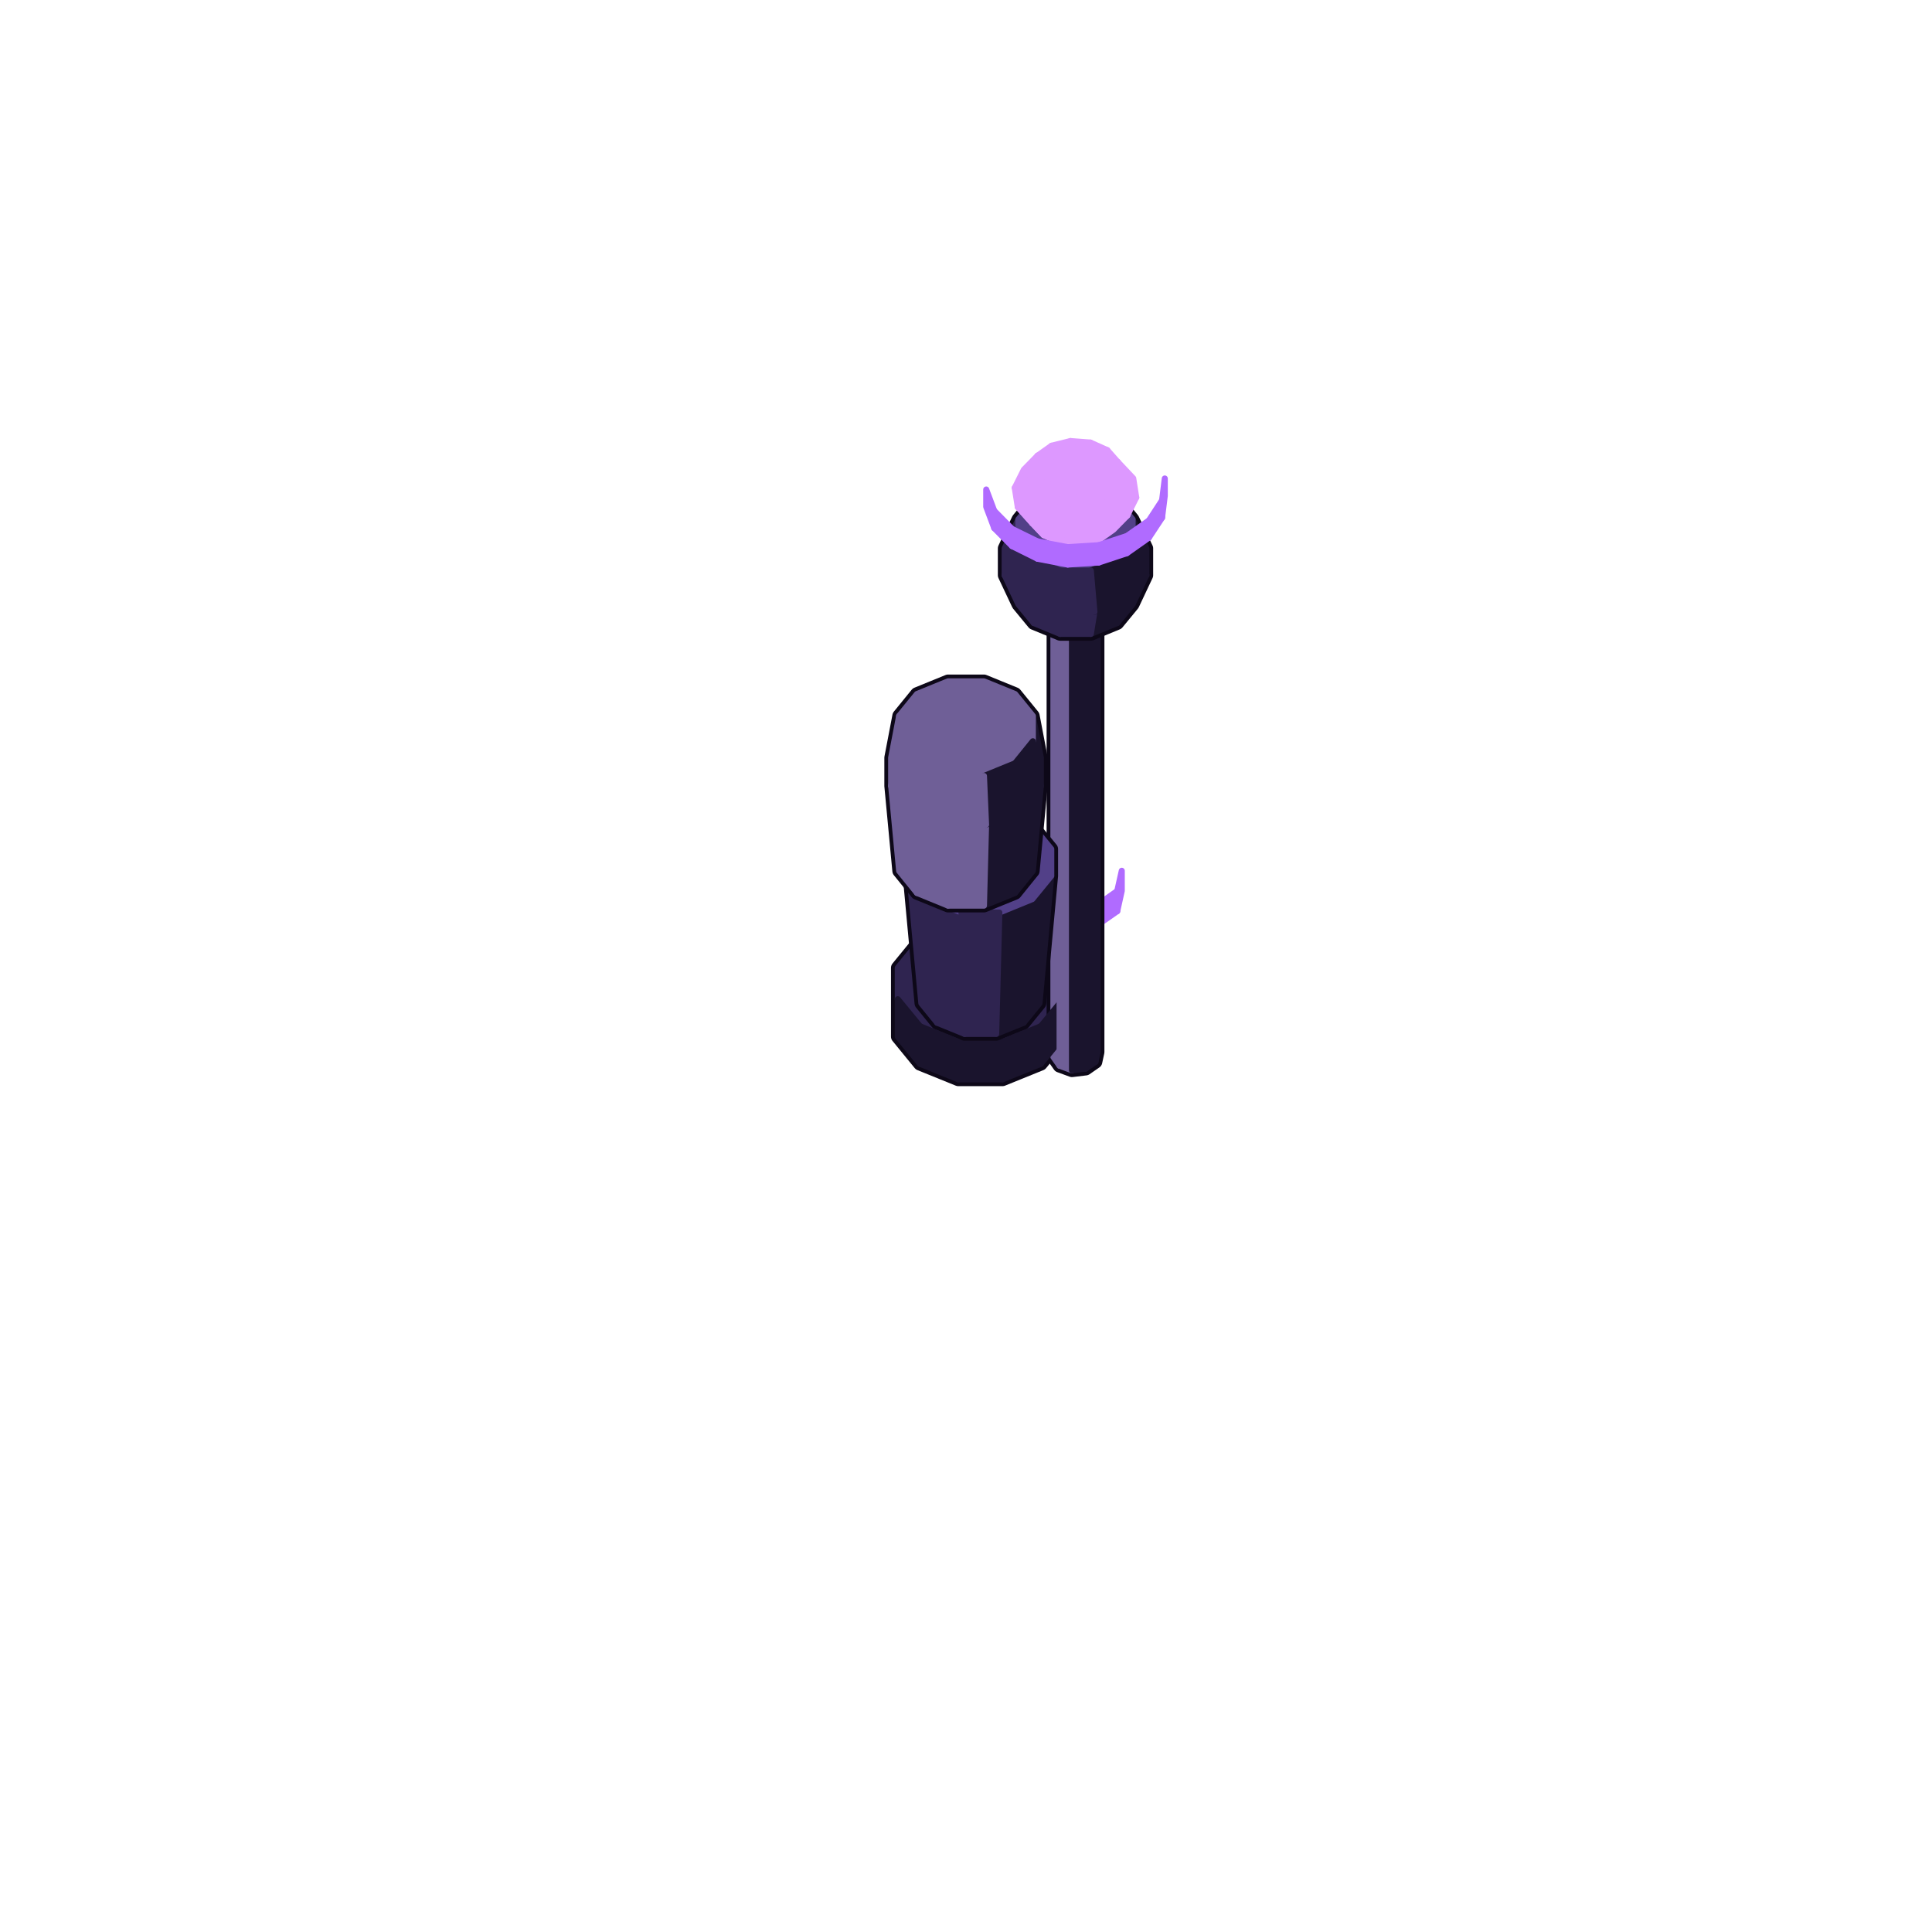
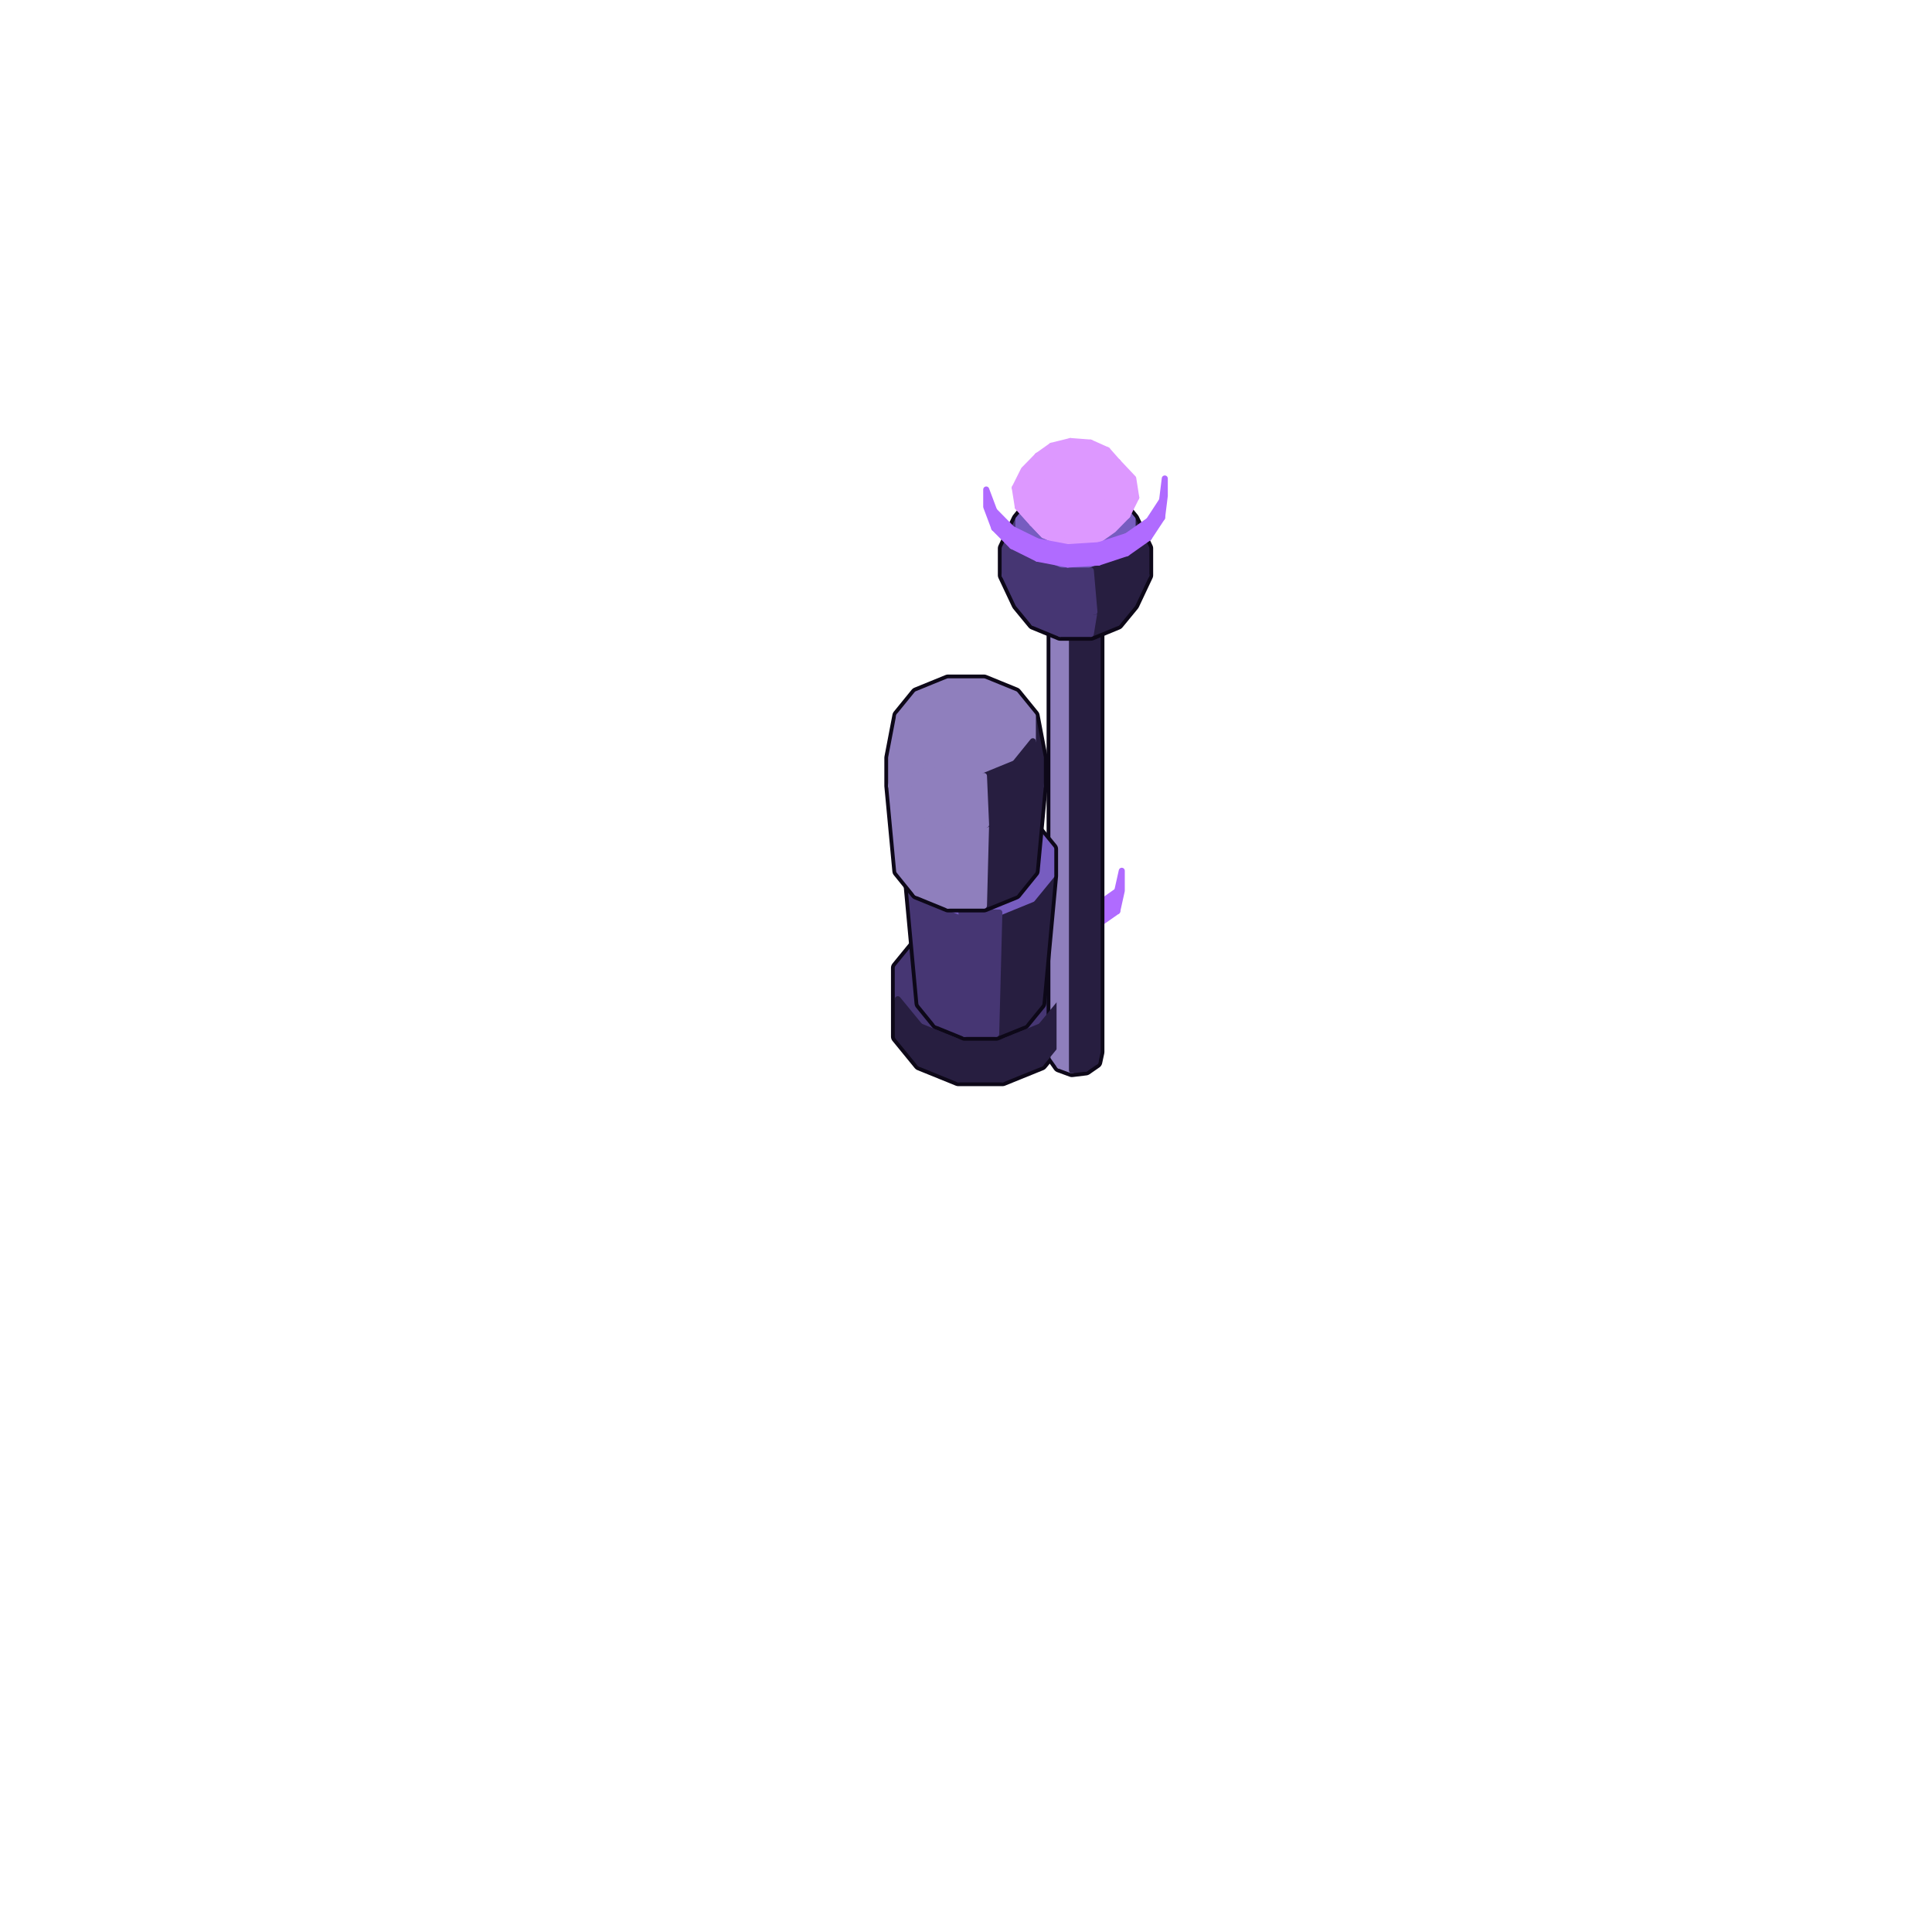
<svg xmlns="http://www.w3.org/2000/svg" viewBox="0 0 128 128" width="128" height="128" data-part-id="eq_rune_staff" data-type="equipment" data-direction="north">
  <g stroke="#0d0818" stroke-width="0.9" stroke-linejoin="round">
    <path d="M74.02 60.37 L74.32 59.02 L74.32 57.69 L74.02 59.03 Z" fill="#b06bff" stroke="#b06bff" stroke-width="0.4" />
    <path d="M68.19 59.71 L69.06 60.92 L69.06 59.58 L68.19 58.38 Z" fill="#b06bff" stroke="#b06bff" stroke-width="0.4" />
    <path d="M72.66 61.32 L74.02 60.37 L74.02 59.03 L72.66 59.99 Z" fill="#b06bff" stroke="#b06bff" stroke-width="0.4" />
    <path d="M69.06 60.92 L70.77 61.54 L70.77 60.2 L69.06 59.58 Z" fill="#b06bff" stroke="#b06bff" stroke-width="0.4" />
    <path d="M70.77 61.54 L72.66 61.32 L72.66 59.99 L70.77 60.2 Z" fill="#b06bff" stroke="#b06bff" stroke-width="0.4" />
    <path d="M59.48 64.12 L60.95 62.32 L63.49 61.29 L66.42 61.29 L68.96 62.32 L70.43 64.12 L70.43 68.68 L68.96 70.48 L66.42 71.51 L63.49 71.51 L60.95 70.48 L59.48 68.68 Z" fill="none" />
-     <path d="M68.96 62.32 L66.42 61.29 L63.49 61.29 L60.95 62.32 L59.48 64.12 L59.48 66.2 L60.95 67.99 L63.49 69.03 L66.42 69.03 L68.96 67.99 L70.43 66.2 L70.43 64.12 Z" fill="#2f2450" stroke="#2f2450" stroke-width="0.4" />
+     <path d="M68.96 62.32 L66.42 61.29 L63.49 61.29 L60.95 62.32 L59.48 64.12 L59.48 66.2 L60.95 67.99 L63.49 69.03 L66.42 69.03 L68.96 67.99 L70.43 66.2 L70.43 64.12 Z" fill="#463673" stroke="#463673" stroke-width="0.4" />
    <path d="M69.79 38.53 L69.93 37.89 L70.58 37.43 L71.49 37.33 L72.3 37.62 L72.72 38.2 L72.72 69.7 L72.58 70.35 L71.93 70.8 L71.02 70.91 L70.2 70.61 L69.79 70.03 Z" fill="none" />
-     <path d="M72.58 70.35 L72.72 69.7 L72.72 38.2 L72.58 38.84 Z" fill="#1a142d" stroke="#1a142d" stroke-width="0.4" />
-     <path d="M69.79 70.03 L70.2 70.61 L70.2 39.11 L69.79 38.53 Z" fill="#6f5f97" stroke="#6f5f97" stroke-width="0.4" />
-     <path d="M71.93 70.8 L72.58 70.35 L72.58 38.84 L71.93 39.3 Z" fill="#1a142d" stroke="#1a142d" stroke-width="0.4" />
-     <path d="M59.48 68.68 L60.95 70.48 L60.95 67.99 L59.48 66.2 Z" fill="#1a142d" stroke="#1a142d" stroke-width="0.4" />
-     <path d="M68.96 70.48 L70.43 68.68 L70.43 66.2 L68.96 67.99 Z" fill="#1a142d" stroke="#1a142d" stroke-width="0.4" />
-     <path d="M70.2 70.61 L71.02 70.91 L71.02 39.4 L70.2 39.11 Z" fill="#6f5f97" stroke="#6f5f97" stroke-width="0.4" />
-     <path d="M71.02 70.91 L71.93 70.8 L71.93 39.3 L71.02 39.4 Z" fill="#1a142d" stroke="#1a142d" stroke-width="0.4" />
-     <path d="M60.95 70.48 L63.49 71.51 L63.49 69.03 L60.95 67.99 Z" fill="#1a142d" stroke="#1a142d" stroke-width="0.4" />
-     <path d="M66.42 71.51 L68.96 70.48 L68.96 67.99 L66.42 69.03 Z" fill="#1a142d" stroke="#1a142d" stroke-width="0.4" />
-     <path d="M63.49 71.51 L66.42 71.51 L66.42 69.03 L63.49 69.03 Z" fill="#1a142d" stroke="#1a142d" stroke-width="0.4" />
+     <path d="M72.58 70.35 L72.72 69.7 L72.72 38.2 L72.58 38.84 Z" fill="#271e40" stroke="#271e40" stroke-width="0.4" />
+     <path d="M69.79 70.03 L70.2 70.61 L70.2 39.11 L69.79 38.53 Z" fill="#8f7fbd" stroke="#8f7fbd" stroke-width="0.4" />
+     <path d="M71.93 70.8 L72.58 70.35 L72.58 38.84 L71.93 39.3 Z" fill="#271e40" stroke="#271e40" stroke-width="0.4" />
+     <path d="M59.48 68.68 L60.95 70.48 L60.95 67.99 L59.48 66.2 Z" fill="#271e40" stroke="#271e40" stroke-width="0.4" />
+     <path d="M68.96 70.48 L70.43 68.68 L70.43 66.2 L68.96 67.99 Z" fill="#271e40" stroke="#271e40" stroke-width="0.4" />
+     <path d="M70.2 70.61 L71.02 70.91 L71.02 39.4 L70.2 39.11 Z" fill="#8f7fbd" stroke="#8f7fbd" stroke-width="0.4" />
+     <path d="M71.02 70.91 L71.93 70.8 L71.93 39.3 L71.02 39.4 Z" fill="#271e40" stroke="#271e40" stroke-width="0.4" />
+     <path d="M60.95 70.48 L63.49 71.51 L63.49 69.03 L60.95 67.99 Z" fill="#271e40" stroke="#271e40" stroke-width="0.4" />
+     <path d="M66.42 71.51 L68.96 70.48 L68.96 67.99 L66.42 69.03 Z" fill="#271e40" stroke="#271e40" stroke-width="0.4" />
+     <path d="M63.49 71.51 L66.42 71.51 L66.42 69.03 L63.49 69.03 Z" fill="#271e40" stroke="#271e40" stroke-width="0.4" />
    <path d="M60.26 56.25 L61.52 54.71 L63.7 53.82 L66.21 53.82 L68.39 54.71 L69.65 56.25 L69.65 58.03 L68.87 66.47 L67.82 67.76 L66.0 68.5 L63.91 68.5 L62.09 67.76 L61.04 66.47 L60.26 58.03 Z" fill="none" />
-     <path d="M61.04 66.47 L62.09 67.76 L61.52 59.57 L60.26 58.03 Z" fill="#2f2450" stroke="#2f2450" stroke-width="0.4" />
-     <path d="M67.82 67.76 L68.87 66.47 L69.65 58.03 L68.39 59.57 Z" fill="#1a142d" stroke="#1a142d" stroke-width="0.4" />
-     <path d="M62.09 67.76 L63.91 68.5 L63.7 60.46 L61.52 59.57 Z" fill="#2f2450" stroke="#2f2450" stroke-width="0.4" />
-     <path d="M66.0 68.5 L67.82 67.76 L68.39 59.57 L66.21 60.46 Z" fill="#1a142d" stroke="#1a142d" stroke-width="0.4" />
-     <path d="M68.39 54.71 L66.21 53.82 L63.7 53.82 L61.52 54.71 L60.26 56.25 L60.26 58.03 L61.52 59.57 L63.7 60.46 L66.21 60.46 L68.39 59.57 L69.65 58.03 L69.65 56.25 Z" fill="#524088" stroke="#524088" stroke-width="0.4" />
-     <path d="M63.91 68.5 L66.0 68.5 L66.21 60.46 L63.7 60.46 Z" fill="#2f2450" stroke="#2f2450" stroke-width="0.4" />
+     <path d="M61.04 66.47 L62.09 67.76 L61.52 59.57 L60.26 58.03 Z" fill="#463673" stroke="#463673" stroke-width="0.4" />
+     <path d="M67.82 67.76 L68.87 66.47 L69.65 58.03 L68.39 59.57 Z" fill="#271e40" stroke="#271e40" stroke-width="0.4" />
+     <path d="M62.09 67.76 L63.91 68.5 L63.7 60.46 L61.52 59.57 Z" fill="#463673" stroke="#463673" stroke-width="0.4" />
+     <path d="M66.0 68.5 L67.82 67.76 L68.39 59.57 L66.21 60.46 Z" fill="#271e40" stroke="#271e40" stroke-width="0.4" />
+     <path d="M68.39 54.71 L66.21 53.82 L63.7 53.82 L61.52 54.71 L60.26 56.25 L60.26 58.03 L61.52 59.57 L63.7 60.46 L66.21 60.46 L68.39 59.57 L69.65 58.03 L69.65 56.25 Z" fill="#775dc0" stroke="#775dc0" stroke-width="0.4" />
+     <path d="M63.91 68.5 L66.0 68.5 L66.21 60.46 L63.7 60.46 Z" fill="#463673" stroke="#463673" stroke-width="0.4" />
    <path d="M59.04 50.2 L59.57 47.43 L60.75 45.98 L62.81 45.14 L65.19 45.14 L67.25 45.98 L68.43 47.43 L68.96 50.2 L68.96 52.07 L68.43 57.7 L67.25 59.16 L65.19 60.0 L62.81 60.0 L60.75 59.16 L59.57 57.7 L59.04 52.07 Z" fill="none" />
-     <path d="M59.57 57.7 L60.75 59.16 L60.37 53.7 L59.04 52.07 Z" fill="#6f5f97" stroke="#6f5f97" stroke-width="0.4" />
-     <path d="M67.25 59.16 L68.43 57.7 L68.96 52.07 L67.63 53.7 Z" fill="#1a142d" stroke="#1a142d" stroke-width="0.4" />
-     <path d="M72.3 37.62 L71.49 37.33 L70.58 37.43 L69.93 37.89 L69.79 38.53 L70.2 39.11 L71.02 39.4 L71.93 39.3 L72.58 38.84 L72.72 38.2 Z" fill="#6f5f97" stroke="#6f5f97" stroke-width="0.4" />
-     <path d="M60.75 59.16 L62.81 60.0 L62.67 54.64 L60.37 53.7 Z" fill="#6f5f97" stroke="#6f5f97" stroke-width="0.4" />
-     <path d="M65.19 60.0 L67.25 59.16 L67.63 53.7 L65.33 54.64 Z" fill="#1a142d" stroke="#1a142d" stroke-width="0.4" />
-     <path d="M59.04 50.2 L59.04 52.07 L59.57 49.11 L59.57 47.43 Z" fill="#6f5f97" stroke="#6f5f97" stroke-width="0.4" />
-     <path d="M68.96 52.07 L68.96 50.2 L68.43 47.43 L68.43 49.11 Z" fill="#1a142d" stroke="#1a142d" stroke-width="0.4" />
-     <path d="M62.81 60.0 L65.19 60.0 L65.33 54.64 L62.67 54.64 Z" fill="#6f5f97" stroke="#6f5f97" stroke-width="0.4" />
+     <path d="M59.57 57.7 L60.75 59.16 L60.37 53.7 L59.04 52.07 Z" fill="#8f7fbd" stroke="#8f7fbd" stroke-width="0.4" />
+     <path d="M67.25 59.16 L68.43 57.7 L68.96 52.07 L67.63 53.7 Z" fill="#271e40" stroke="#271e40" stroke-width="0.4" />
+     <path d="M72.3 37.62 L71.49 37.33 L70.58 37.43 L69.93 37.89 L69.79 38.53 L70.2 39.11 L71.02 39.4 L71.93 39.3 L72.58 38.84 L72.72 38.2 Z" fill="#8f7fbd" stroke="#8f7fbd" stroke-width="0.4" />
+     <path d="M60.75 59.16 L62.81 60.0 L62.67 54.64 L60.37 53.7 Z" fill="#8f7fbd" stroke="#8f7fbd" stroke-width="0.4" />
+     <path d="M65.19 60.0 L67.25 59.16 L67.63 53.7 L65.33 54.64 Z" fill="#271e40" stroke="#271e40" stroke-width="0.4" />
+     <path d="M59.04 50.2 L59.04 52.07 L59.57 49.11 L59.57 47.43 Z" fill="#8f7fbd" stroke="#8f7fbd" stroke-width="0.4" />
+     <path d="M68.96 52.07 L68.96 50.2 L68.43 47.43 L68.43 49.11 Z" fill="#271e40" stroke="#271e40" stroke-width="0.4" />
+     <path d="M62.81 60.0 L65.19 60.0 L65.33 54.64 L62.67 54.64 Z" fill="#8f7fbd" stroke="#8f7fbd" stroke-width="0.4" />
    <path d="M66.56 36.33 L67.47 34.41 L68.49 33.16 L70.24 32.45 L72.27 32.45 L74.02 33.16 L75.04 34.41 L75.95 36.33 L75.95 38.11 L75.04 40.04 L74.02 41.28 L72.27 42.0 L70.24 42.0 L68.49 41.28 L67.47 40.04 L66.56 38.11 Z" fill="none" />
-     <path d="M66.56 36.33 L66.56 38.11 L67.47 35.84 L67.47 34.41 Z" fill="#2f2450" stroke="#2f2450" stroke-width="0.4" />
-     <path d="M75.95 38.11 L75.95 36.33 L75.04 34.41 L75.04 35.84 Z" fill="#1a142d" stroke="#1a142d" stroke-width="0.4" />
-     <path d="M74.02 41.28 L75.04 40.04 L75.95 38.11 L74.69 39.65 Z" fill="#1a142d" stroke="#1a142d" stroke-width="0.4" />
-     <path d="M67.47 40.04 L68.49 41.28 L67.82 39.65 L66.56 38.11 Z" fill="#2f2450" stroke="#2f2450" stroke-width="0.4" />
-     <path d="M67.25 45.98 L65.19 45.14 L62.81 45.14 L60.75 45.98 L59.57 47.43 L59.57 49.11 L60.75 50.57 L62.81 51.41 L65.19 51.41 L67.25 50.57 L68.43 49.11 L68.43 47.43 Z" fill="#6f5f97" stroke="#6f5f97" stroke-width="0.4" />
-     <path d="M74.02 33.16 L72.27 32.45 L70.24 32.45 L68.49 33.16 L67.47 34.41 L67.47 35.84 L68.49 37.08 L70.24 37.8 L72.27 37.8 L74.02 37.08 L75.04 35.84 L75.04 34.41 Z" fill="#524088" stroke="#524088" stroke-width="0.4" />
-     <path d="M59.04 52.07 L60.37 53.7 L60.75 50.57 L59.57 49.11 Z" fill="#6f5f97" stroke="#6f5f97" stroke-width="0.4" />
-     <path d="M67.63 53.7 L68.96 52.07 L68.43 49.11 L67.25 50.57 Z" fill="#1a142d" stroke="#1a142d" stroke-width="0.4" />
-     <path d="M68.49 41.28 L70.24 42.0 L70.0 40.54 L67.82 39.65 Z" fill="#2f2450" stroke="#2f2450" stroke-width="0.4" />
-     <path d="M72.27 42.0 L74.02 41.28 L74.69 39.65 L72.51 40.54 Z" fill="#1a142d" stroke="#1a142d" stroke-width="0.4" />
-     <path d="M66.56 38.11 L67.82 39.65 L68.49 37.08 L67.47 35.84 Z" fill="#2f2450" stroke="#2f2450" stroke-width="0.4" />
-     <path d="M74.69 39.65 L75.95 38.11 L75.04 35.84 L74.02 37.08 Z" fill="#1a142d" stroke="#1a142d" stroke-width="0.4" />
-     <path d="M70.24 42.0 L72.27 42.0 L72.51 40.54 L70.0 40.54 Z" fill="#2f2450" stroke="#2f2450" stroke-width="0.4" />
-     <path d="M65.33 54.64 L67.63 53.7 L67.25 50.57 L65.19 51.41 Z" fill="#1a142d" stroke="#1a142d" stroke-width="0.4" />
-     <path d="M60.37 53.7 L62.67 54.64 L62.81 51.41 L60.75 50.57 Z" fill="#6f5f97" stroke="#6f5f97" stroke-width="0.4" />
+     <path d="M66.56 36.33 L66.56 38.11 L67.47 35.84 L67.47 34.41 Z" fill="#463673" stroke="#463673" stroke-width="0.4" />
+     <path d="M75.95 38.11 L75.95 36.33 L75.04 34.41 L75.04 35.84 Z" fill="#271e40" stroke="#271e40" stroke-width="0.4" />
+     <path d="M67.47 40.04 L68.49 41.28 L67.82 39.65 L66.56 38.11 Z" fill="#463673" stroke="#463673" stroke-width="0.4" />
+     <path d="M74.02 41.28 L75.04 40.04 L75.95 38.11 L74.69 39.65 Z" fill="#271e40" stroke="#271e40" stroke-width="0.4" />
+     <path d="M67.25 45.98 L65.19 45.14 L62.81 45.14 L60.75 45.98 L59.57 47.43 L59.57 49.11 L60.75 50.57 L62.81 51.41 L65.19 51.41 L67.25 50.57 L68.43 49.11 L68.43 47.43 Z" fill="#8f7fbd" stroke="#8f7fbd" stroke-width="0.4" />
+     <path d="M74.02 33.16 L72.27 32.45 L70.24 32.45 L68.49 33.16 L67.47 34.41 L67.47 35.84 L68.49 37.08 L70.24 37.8 L72.27 37.8 L74.02 37.08 L75.04 35.84 L75.04 34.41 Z" fill="#775dc0" stroke="#775dc0" stroke-width="0.4" />
+     <path d="M59.04 52.07 L60.37 53.7 L60.75 50.57 L59.57 49.11 Z" fill="#8f7fbd" stroke="#8f7fbd" stroke-width="0.4" />
+     <path d="M67.63 53.7 L68.96 52.07 L68.43 49.11 L67.25 50.57 Z" fill="#271e40" stroke="#271e40" stroke-width="0.4" />
+     <path d="M68.49 41.28 L70.24 42.0 L70.0 40.54 L67.82 39.65 Z" fill="#463673" stroke="#463673" stroke-width="0.4" />
+     <path d="M72.27 42.0 L74.02 41.28 L74.69 39.65 L72.51 40.54 Z" fill="#271e40" stroke="#271e40" stroke-width="0.4" />
+     <path d="M66.56 38.11 L67.82 39.65 L68.49 37.08 L67.47 35.84 Z" fill="#463673" stroke="#463673" stroke-width="0.4" />
+     <path d="M74.69 39.65 L75.95 38.11 L75.04 35.84 L74.02 37.08 Z" fill="#271e40" stroke="#271e40" stroke-width="0.4" />
+     <path d="M70.24 42.0 L72.27 42.0 L72.51 40.54 L70.0 40.54 Z" fill="#463673" stroke="#463673" stroke-width="0.4" />
+     <path d="M60.37 53.7 L62.67 54.64 L62.81 51.41 L60.75 50.57 Z" fill="#8f7fbd" stroke="#8f7fbd" stroke-width="0.4" />
+     <path d="M65.33 54.64 L67.63 53.7 L67.25 50.57 L65.19 51.41 Z" fill="#271e40" stroke="#271e40" stroke-width="0.4" />
    <path d="M67.83 31.12 L67.23 32.32 L68.3 31.07 L68.74 30.19 Z" fill="#dd98ff" stroke="#dd98ff" stroke-width="0.4" />
-     <path d="M62.67 54.64 L65.33 54.64 L65.19 51.41 L62.81 51.41 Z" fill="#6f5f97" stroke="#6f5f97" stroke-width="0.4" />
-     <path d="M67.82 39.65 L70.0 40.54 L70.24 37.8 L68.49 37.08 Z" fill="#2f2450" stroke="#2f2450" stroke-width="0.4" />
-     <path d="M72.51 40.54 L74.69 39.65 L74.02 37.08 L72.27 37.8 Z" fill="#1a142d" stroke="#1a142d" stroke-width="0.4" />
+     <path d="M62.67 54.64 L65.33 54.64 L65.19 51.41 L62.81 51.41 Z" fill="#8f7fbd" stroke="#8f7fbd" stroke-width="0.4" />
+     <path d="M67.82 39.65 L70.0 40.54 L70.24 37.8 L68.49 37.08 Z" fill="#463673" stroke="#463673" stroke-width="0.4" />
+     <path d="M72.51 40.54 L74.69 39.65 L74.02 37.08 L72.27 37.8 Z" fill="#271e40" stroke="#271e40" stroke-width="0.4" />
    <path d="M75.28 32.96 L75.08 31.69 L74.06 30.61 L74.21 31.54 Z" fill="#dd98ff" stroke="#dd98ff" stroke-width="0.4" />
    <path d="M72.24 29.32 L70.92 29.22 L71.25 30.35 L71.25 30.35 Z" fill="#dd98ff" stroke="#dd98ff" stroke-width="0.4" />
    <path d="M70.92 29.22 L69.67 29.53 L71.25 30.35 L71.25 30.35 Z" fill="#dd98ff" stroke="#dd98ff" stroke-width="0.4" />
    <path d="M76.99 34.3 L77.17 32.85 L77.17 31.7 L76.99 33.15 Z" fill="#b06bff" stroke="#b06bff" stroke-width="0.4" />
    <path d="M73.36 29.82 L72.24 29.32 L71.25 30.35 L71.25 30.35 Z" fill="#dd98ff" stroke="#dd98ff" stroke-width="0.4" />
-     <path d="M70.0 40.54 L72.51 40.54 L72.27 37.8 L70.24 37.8 Z" fill="#2f2450" stroke="#2f2450" stroke-width="0.4" />
+     <path d="M70.0 40.54 L72.51 40.54 L72.27 37.8 L70.24 37.8 Z" fill="#463673" stroke="#463673" stroke-width="0.4" />
    <path d="M69.67 29.53 L68.74 30.19 L71.25 30.35 L71.25 30.35 Z" fill="#dd98ff" stroke="#dd98ff" stroke-width="0.4" />
    <path d="M74.06 30.61 L73.36 29.82 L71.25 30.35 L71.25 30.35 Z" fill="#dd98ff" stroke="#dd98ff" stroke-width="0.4" />
    <path d="M67.23 32.32 L67.43 33.59 L68.45 32.0 L68.3 31.07 Z" fill="#dd98ff" stroke="#dd98ff" stroke-width="0.4" />
    <path d="M68.45 34.67 L69.15 35.46 L68.39 34.66 L67.43 33.59 Z" fill="#dd98ff" stroke="#dd98ff" stroke-width="0.4" />
    <path d="M68.74 30.19 L68.3 31.07 L71.25 30.35 L71.25 30.35 Z" fill="#dd98ff" stroke="#dd98ff" stroke-width="0.4" />
    <path d="M65.34 33.58 L65.87 34.99 L65.87 33.84 L65.34 32.43 Z" fill="#b06bff" stroke="#b06bff" stroke-width="0.4" />
    <path d="M74.21 31.54 L74.06 30.61 L71.25 30.35 L71.25 30.35 Z" fill="#dd98ff" stroke="#dd98ff" stroke-width="0.4" />
    <path d="M72.84 35.75 L73.77 35.09 L74.68 34.16 L73.41 35.06 Z" fill="#dd98ff" stroke="#dd98ff" stroke-width="0.4" />
    <path d="M74.68 34.16 L75.28 32.96 L74.21 31.54 L73.77 32.42 Z" fill="#dd98ff" stroke="#dd98ff" stroke-width="0.4" />
    <path d="M68.3 31.07 L68.45 32.0 L71.25 30.35 L71.25 30.35 Z" fill="#dd98ff" stroke="#dd98ff" stroke-width="0.4" />
    <path d="M69.15 35.46 L70.27 35.96 L69.92 35.34 L68.39 34.66 Z" fill="#dd98ff" stroke="#dd98ff" stroke-width="0.4" />
    <path d="M73.77 32.42 L74.21 31.54 L71.25 30.35 L71.25 30.35 Z" fill="#dd98ff" stroke="#dd98ff" stroke-width="0.4" />
    <path d="M76.12 35.62 L76.99 34.3 L76.99 33.15 L76.12 34.48 Z" fill="#b06bff" stroke="#b06bff" stroke-width="0.4" />
    <path d="M67.43 33.59 L68.39 34.66 L69.15 32.79 L68.45 32.0 Z" fill="#dd98ff" stroke="#dd98ff" stroke-width="0.4" />
    <path d="M71.59 36.06 L72.84 35.75 L73.41 35.06 L71.71 35.49 Z" fill="#dd98ff" stroke="#dd98ff" stroke-width="0.4" />
    <path d="M68.45 32.0 L69.15 32.79 L71.25 30.35 L71.25 30.35 Z" fill="#dd98ff" stroke="#dd98ff" stroke-width="0.4" />
    <path d="M70.27 35.96 L71.59 36.06 L71.71 35.49 L69.92 35.34 Z" fill="#dd98ff" stroke="#dd98ff" stroke-width="0.4" />
    <path d="M72.84 33.08 L73.77 32.42 L71.25 30.35 L71.25 30.35 Z" fill="#dd98ff" stroke="#dd98ff" stroke-width="0.4" />
    <path d="M69.15 32.79 L70.27 33.29 L71.25 30.35 L71.25 30.35 Z" fill="#dd98ff" stroke="#dd98ff" stroke-width="0.4" />
    <path d="M73.41 35.06 L74.68 34.16 L73.77 32.42 L72.84 33.08 Z" fill="#dd98ff" stroke="#dd98ff" stroke-width="0.4" />
    <path d="M71.59 33.39 L72.84 33.08 L71.25 30.35 L71.25 30.35 Z" fill="#dd98ff" stroke="#dd98ff" stroke-width="0.4" />
    <path d="M70.27 33.29 L71.59 33.39 L71.25 30.35 L71.25 30.35 Z" fill="#dd98ff" stroke="#dd98ff" stroke-width="0.4" />
    <path d="M65.87 34.99 L67.05 36.18 L67.05 35.04 L65.87 33.84 Z" fill="#b06bff" stroke="#b06bff" stroke-width="0.4" />
    <path d="M68.39 34.66 L69.92 35.34 L70.27 33.29 L69.15 32.79 Z" fill="#dd98ff" stroke="#dd98ff" stroke-width="0.4" />
    <path d="M71.71 35.49 L73.41 35.06 L72.84 33.08 L71.59 33.39 Z" fill="#dd98ff" stroke="#dd98ff" stroke-width="0.4" />
    <path d="M69.92 35.34 L71.71 35.49 L71.59 33.39 L70.27 33.29 Z" fill="#dd98ff" stroke="#dd98ff" stroke-width="0.4" />
    <path d="M74.66 36.65 L76.12 35.62 L76.12 34.48 L74.66 35.51 Z" fill="#b06bff" stroke="#b06bff" stroke-width="0.4" />
    <path d="M67.05 36.18 L68.74 37.02 L68.74 35.87 L67.05 35.04 Z" fill="#b06bff" stroke="#b06bff" stroke-width="0.4" />
    <path d="M72.79 37.27 L74.66 36.65 L74.66 35.51 L72.79 36.12 Z" fill="#b06bff" stroke="#b06bff" stroke-width="0.4" />
    <path d="M68.74 37.02 L70.74 37.4 L70.74 36.25 L68.74 35.87 Z" fill="#b06bff" stroke="#b06bff" stroke-width="0.4" />
    <path d="M70.74 37.4 L72.79 37.27 L72.79 36.12 L70.74 36.25 Z" fill="#b06bff" stroke="#b06bff" stroke-width="0.4" />
  </g>
</svg>
